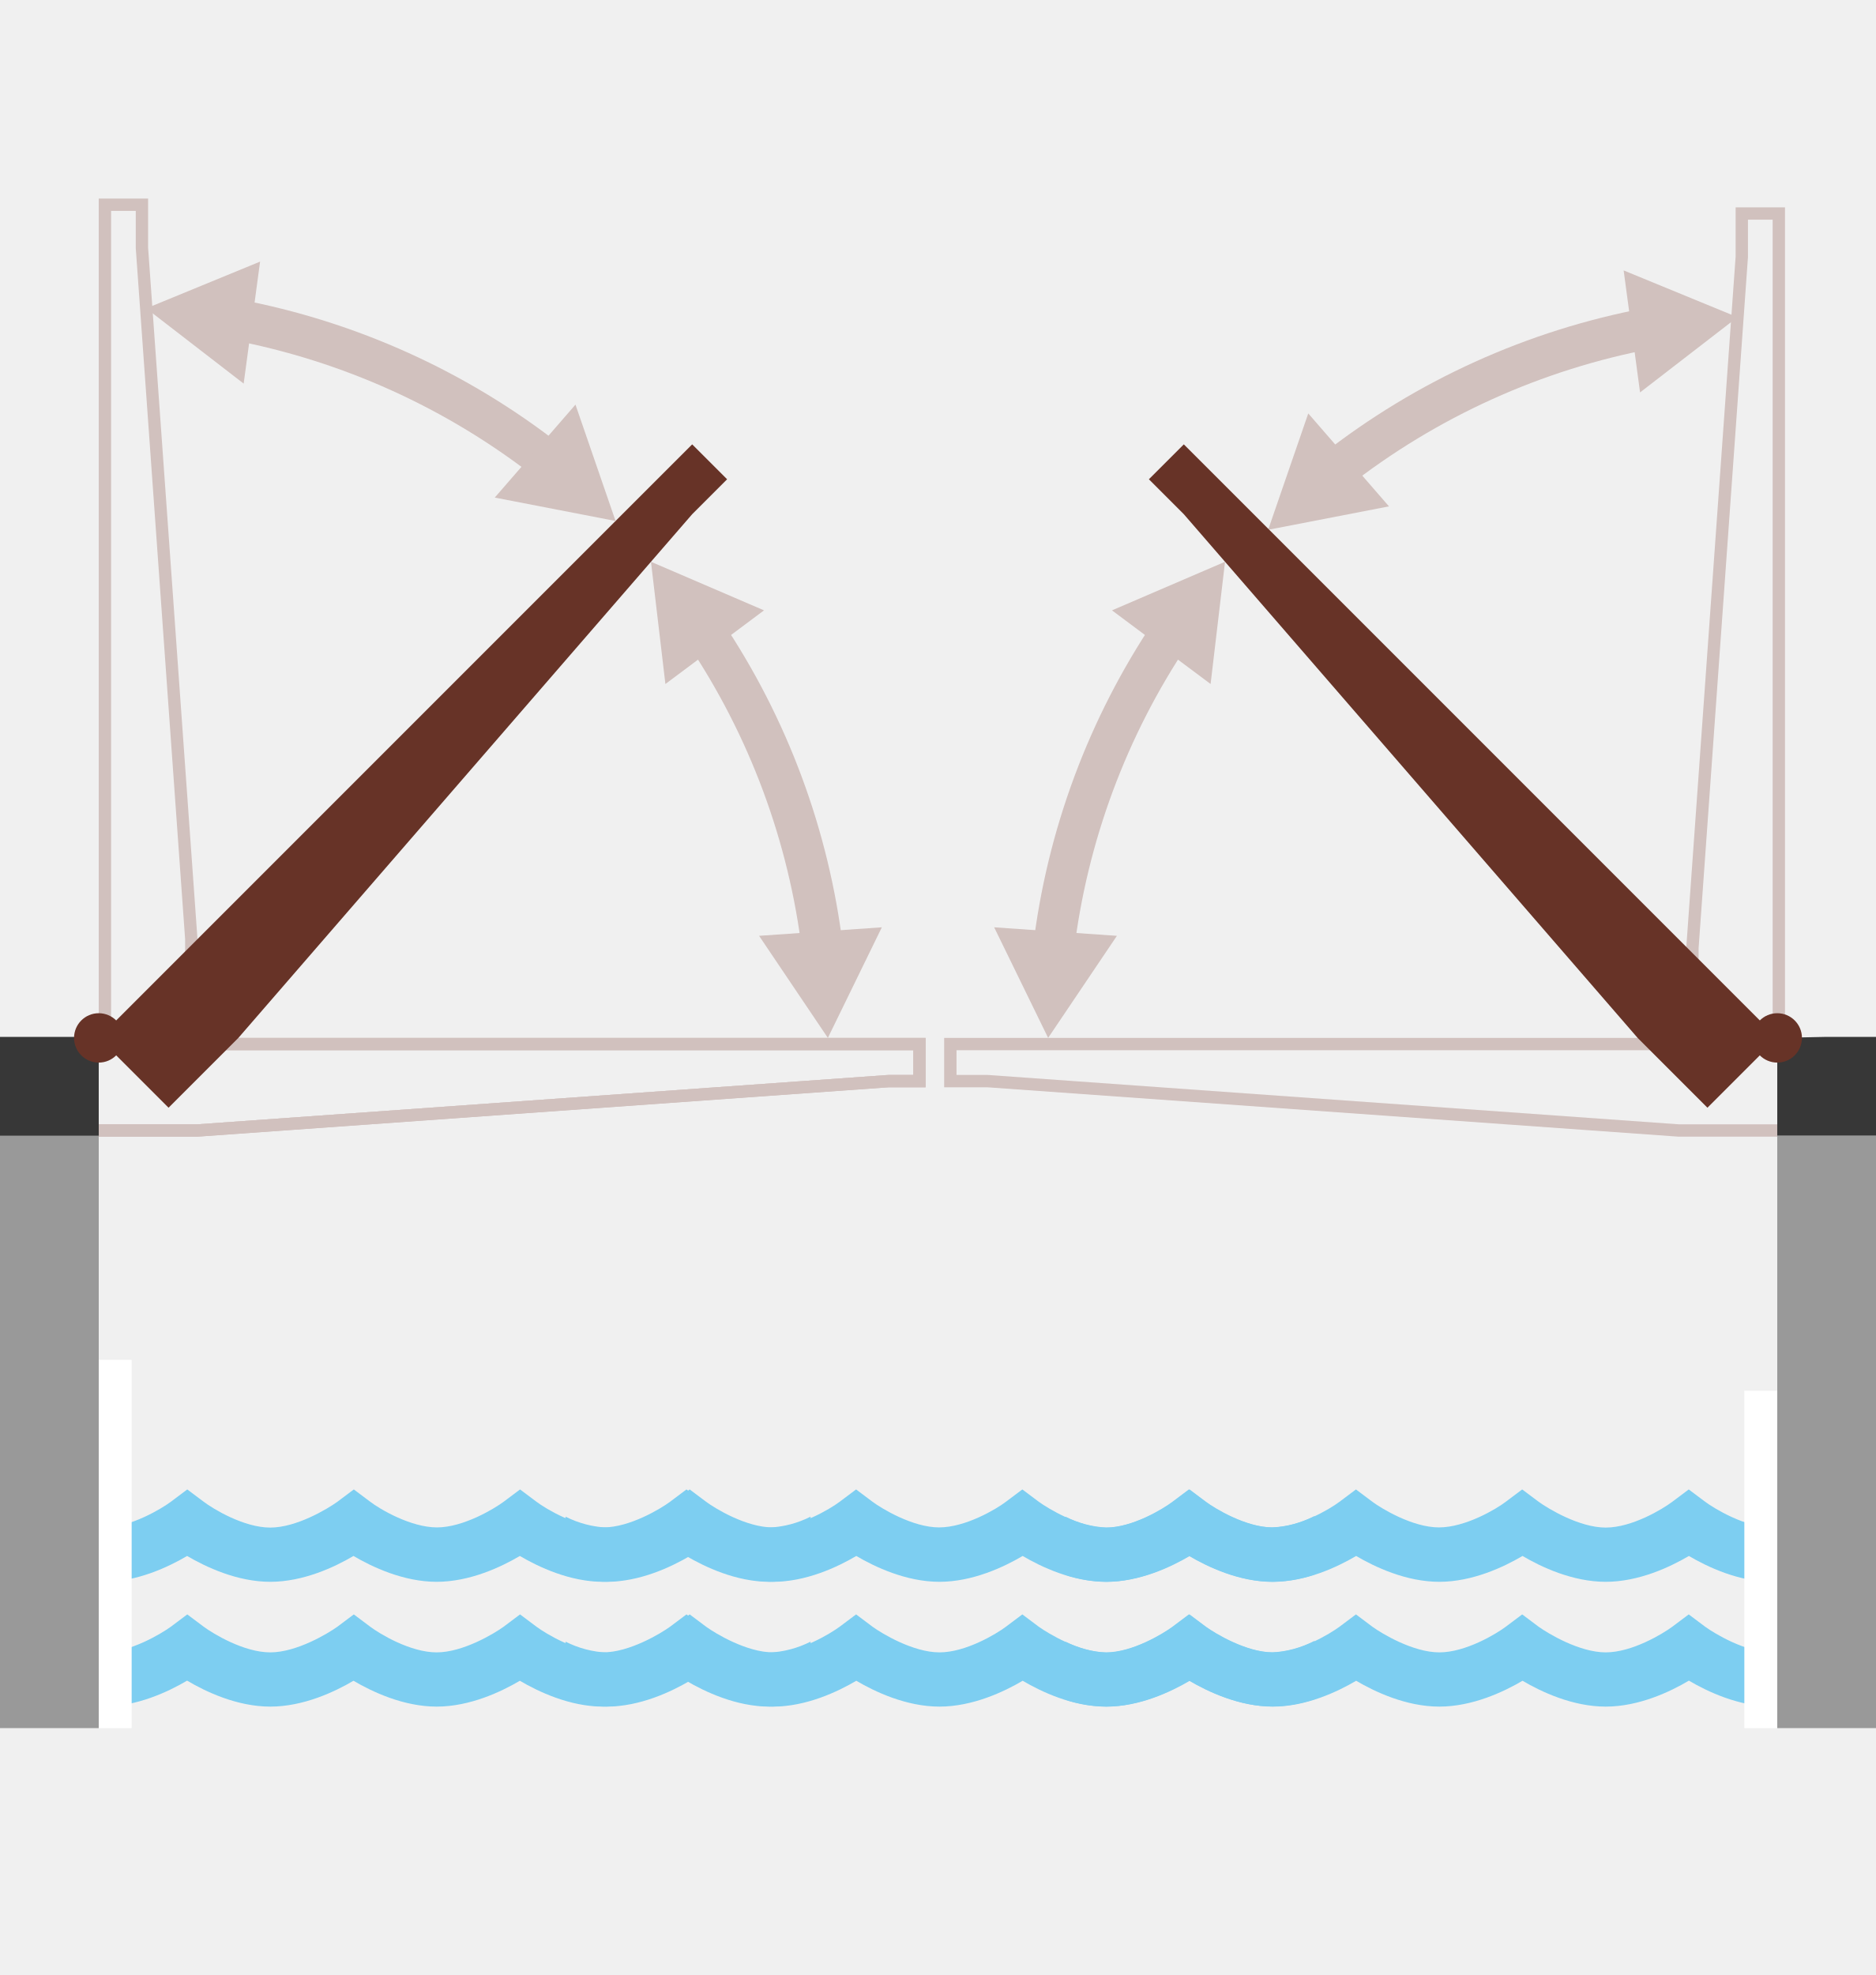
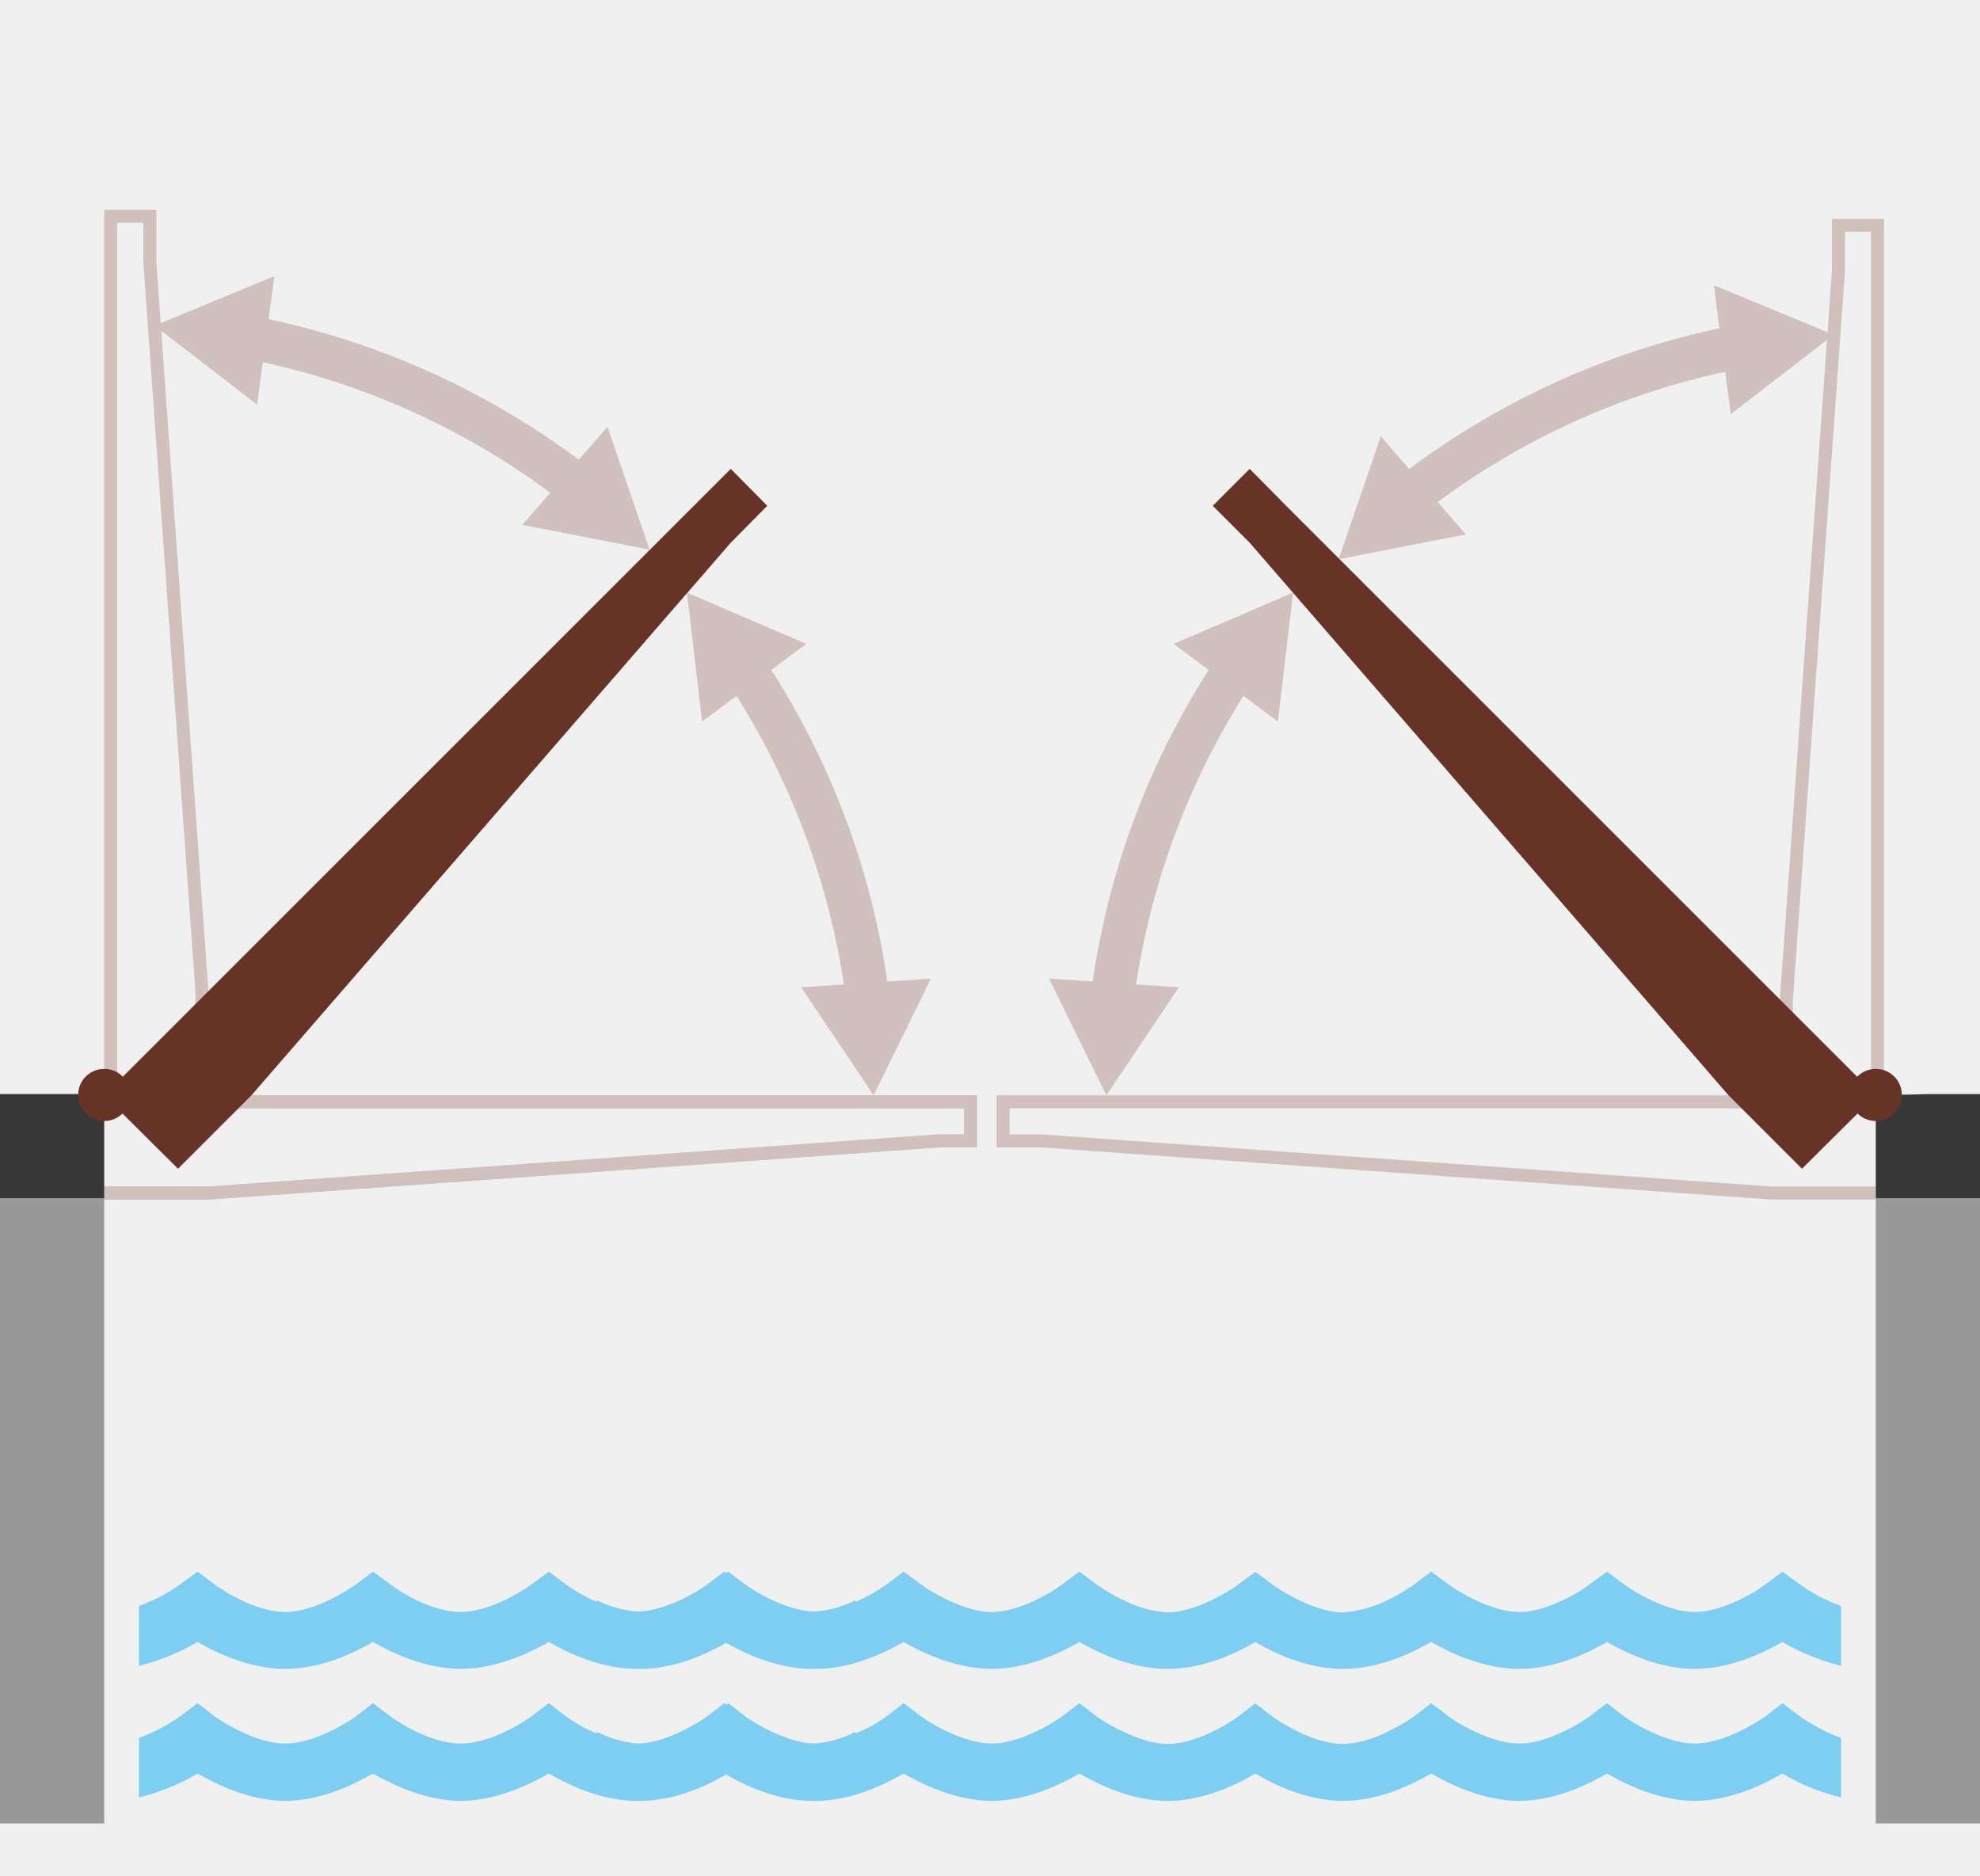
- <svg xmlns="http://www.w3.org/2000/svg" xmlns:xlink="http://www.w3.org/1999/xlink" data-name="Layer 1" height="480" viewBox="0 0 456 480" width="456">
-   <defs>
-     <symbol data-name="golven" id="a" viewBox="0 0 182 52.78">
-       <path d="M155.86 33.37l-4-3-4 3C145.61 35 138 39.6 131.59 39.6s-13.85-4.51-16.18-6.23l-4-3-4 3c-2.24 1.63-9.85 6.23-16.27 6.23S77.29 35.09 75 33.37l-4-3-4 3C64.72 35 57.12 39.6 50.7 39.6s-13.85-4.51-16.18-6.23l-4-3-4 3C24.28 35 16.68 39.6 10.26 39.6A25.17 25.17 0 0 1 0 36.81V51a33.57 33.57 0 0 0 10.26 1.75c8.08 0 15.72-3.63 20.22-6.28 4.52 2.68 12.14 6.31 20.22 6.31s15.72-3.63 20.22-6.28c4.51 2.65 12.14 6.28 20.22 6.28s15.72-3.63 20.22-6.28c4.51 2.65 12.14 6.28 20.22 6.28s15.72-3.63 20.22-6.28c4.51 2.65 12.14 6.28 20.22 6.28a33.33 33.33 0 0 0 10-1.66V37a24.9 24.9 0 0 1-10 2.65c-6.36-.05-13.84-4.56-16.16-6.28zm0-30.37l-4-3-4 3c-2.16 1.62-9.76 6.23-16.18 6.23S117.74 4.76 115.41 3l-4-3-4 3c-2.16 1.62-9.76 6.23-16.18 6.23S77.29 4.76 75 3l-4-3-4 3c-2.28 1.65-9.88 6.27-16.3 6.27S36.85 4.76 34.52 3l-4-3-4 3c-2.16 1.62-9.76 6.23-16.18 6.23A25.17 25.17 0 0 1 0 6.48V20.7a33.57 33.57 0 0 0 10.26 1.75c8.08 0 15.72-3.63 20.22-6.28 4.52 2.65 12.14 6.28 20.22 6.28s15.72-3.63 20.22-6.28c4.51 2.65 12.14 6.28 20.22 6.28s15.72-3.63 20.22-6.28c4.51 2.65 12.14 6.28 20.22 6.28s15.72-3.63 20.22-6.28c4.51 2.65 12.14 6.28 20.22 6.28a33.33 33.33 0 0 0 10-1.66V6.62a24.9 24.9 0 0 1-10 2.65c-6.36 0-13.84-4.51-16.16-6.27z" fill="#7dcef1" />
-     </symbol>
-   </defs>
-   <path d="M432.38 62.39v192h-21v-24l12-168v-10.5h9v10.5z" fill="none" stroke="#d1c1be" stroke-miterlimit="10" stroke-width="3" />
-   <path d="M324.36 114.48A176.88 176.88 0 0 1 401 79.76" fill="none" stroke="#d1c1be" stroke-miterlimit="10" stroke-width="10" />
-   <path d="M337.62 123.07l-29.37 5.69 9.75-28.28 19.62 22.59zm61.03-27.7l23.68-18.28-27.67-11.37 3.99 29.65z" fill="#d1c1be" />
-   <path d="M25.5 60.25v192h21v-24l-12-168v-10.5h-9v10.5z" fill="none" stroke="#d1c1be" stroke-miterlimit="10" stroke-width="3" />
-   <use height="52.78" transform="translate(15 361.99)" width="182" xlink:href="#a" />
-   <use height="52.78" transform="matrix(-1 0 0 1 319.5 361.99)" width="182" xlink:href="#a" />
-   <use height="52.78" transform="matrix(-1 0 0 1 441 361.99)" width="182" xlink:href="#a" />
-   <g data-name="brug onderkant">
-     <path d="M432 276h24v144h-24zM0 252.25h24V420H0z" fill="#999" />
-     <path d="M456 276h-24v-23.75l12-.25h12v24zM0 252h24v24H0z" fill="#373737" />
-     <path d="M24 330.5h8V420h-8zm400 7.5h8v82h-8z" fill="#fff" />
+ <svg xmlns="http://www.w3.org/2000/svg" id="fc0f8451-8081-49e1-9670-46d4bbecabbd" data-name="Layer 1" width="456" height="432" viewBox="0 0 456 432">
+   <g>
+     <polygon points="432.4 62.4 432.4 254.4 411.4 254.4 411.4 230.4 423.4 62.4 423.4 51.9 432.4 51.9 432.4 62.4" fill="none" stroke="#d1c1be" stroke-miterlimit="10" stroke-width="3" />
+     <g>
+       <path d="M327.5,118.4l-6.2-7.9A183.1,183.1,0,0,1,400,74.8l1.9,9.9A172,172,0,0,0,327.5,118.4Z" fill="#d1c1be" />
+       <polygon points="337.6 123.1 308.3 128.8 318 100.5 337.6 123.1" fill="#d1c1be" />
+       <polygon points="398.6 95.4 422.3 77.1 394.7 65.7 398.6 95.4" fill="#d1c1be" />
+     </g>
  </g>
-   <path d="M24 274.75h24l168-12h7.5v-9H24" fill="none" stroke="#d1c1be" stroke-miterlimit="10" stroke-width="3" />
-   <path d="M24 274.75h24l168-12h7.5v-9H24" fill="none" stroke="#d1c1be" stroke-miterlimit="10" stroke-width="3" />
-   <circle cx="24" cy="252.25" fill="#673327" r="6" />
-   <path d="M159.76 116.48L24 252.25l16.97 16.97 16.97-16.97 110.31-127.28 8.49-8.49-8.49-8.48-8.49 8.48z" fill="#673327" />
-   <path d="M171.29 153.65a176.19 176.19 0 0 1 28.65 77.11" fill="none" stroke="#d1c1be" stroke-miterlimit="10" stroke-width="10" />
-   <path d="M161.74 166.24l-3.51-29.71 27.48 11.81-23.97 17.9zm22.77 61.2l16.72 24.81 13.12-26.88-29.84 2.07z" fill="#d1c1be" />
-   <path d="M432 274.75h-24l-168-12h-9v-9h201" fill="none" stroke="#d1c1be" stroke-miterlimit="10" stroke-width="3" />
-   <circle cx="432" cy="252.25" fill="#673327" r="6" />
-   <path d="M296.24 116.48L432 252.25l-16.97 16.97-16.97-16.97-110.31-127.28-8.49-8.49 8.49-8.48 8.49 8.48z" fill="#673327" />
-   <path d="M284.71 153.65a176.19 176.19 0 0 0-28.65 77.11" fill="none" stroke="#d1c1be" stroke-miterlimit="10" stroke-width="10" />
-   <path d="M270.29 148.34l27.48-11.81-3.51 29.71-23.97-17.9zm-28.64 77.03l13.12 26.88 16.72-24.81-29.84-2.07z" fill="#d1c1be" />
-   <path d="M133.52 112.34a176.88 176.88 0 0 0-76.6-34.71" fill="none" stroke="#d1c1be" stroke-miterlimit="10" stroke-width="10" />
-   <path d="M139.88 98.34l9.75 28.28-29.37-5.69 19.62-22.59zM63.22 63.58L35.55 74.95l23.68 18.28 3.99-29.65z" fill="#d1c1be" />
-   <text font-family="sans-serif" font-size="36" text-anchor="middle" x="228" y="468" />
+   <polygon points="25.5 60.3 25.5 252.3 46.5 252.3 46.5 228.3 34.5 60.3 34.5 49.8 25.5 49.8 25.5 60.3" fill="none" stroke="#d1c1be" stroke-miterlimit="10" stroke-width="3" />
+   <polyline points="24 274.8 48 274.8 216 262.8 223.5 262.8 223.5 253.8 216 253.8 24 253.8" fill="none" stroke="#d1c1be" stroke-miterlimit="10" stroke-width="3" />
+   <polyline points="24 274.8 48 274.8 216 262.8 223.5 262.8 223.5 253.8 216 253.8 24 253.8" fill="none" stroke="#d1c1be" stroke-miterlimit="10" stroke-width="3" />
+   <g>
+     <path d="M195,231.4a173.6,173.6,0,0,0-27.9-75l8.3-5.5a181.2,181.2,0,0,1,29.5,79.3Z" fill="#d1c1be" />
+     <polygon points="161.7 166.2 158.2 136.5 185.7 148.3 161.7 166.2" fill="#d1c1be" />
+     <polygon points="184.5 227.4 201.2 252.3 214.4 225.4 184.5 227.4" fill="#d1c1be" />
+   </g>
+   <polyline points="432 274.8 408 274.8 240 262.8 231 262.8 231 253.8 240 253.8 432 253.8" fill="none" stroke="#d1c1be" stroke-miterlimit="10" stroke-width="3" />
+   <g>
+     <path d="M261,231.4l-9.9-1.2a181.2,181.2,0,0,1,29.5-79.3l8.3,5.5A173.6,173.6,0,0,0,261,231.4Z" fill="#d1c1be" />
+     <polygon points="270.3 148.3 297.8 136.5 294.3 166.2 270.3 148.3" fill="#d1c1be" />
+     <polygon points="241.6 225.4 254.8 252.3 271.5 227.4 241.6 225.4" fill="#d1c1be" />
+   </g>
+   <g>
+     <path d="M130.4,116.3A173.3,173.3,0,0,0,56,82.5l1.8-9.8a183.5,183.5,0,0,1,78.8,35.7Z" fill="#d1c1be" />
+     <polygon points="139.9 98.3 149.6 126.6 120.3 120.9 139.9 98.3" fill="#d1c1be" />
+     <polygon points="63.2 63.6 35.6 75 59.2 93.2 63.2 63.6" fill="#d1c1be" />
+   </g>
+   <rect x="432" y="276" width="24" height="144" fill="#999" />
+   <rect y="276" width="24" height="144" fill="#999" />
+   <polygon points="456 276 444 276 432 276 432 264 432 252.3 444 252 456 252 456 264 456 276" fill="#373737" />
+   <rect y="252" width="24" height="24" fill="#373737" />
+   <path d="M424,400.3a42.6,42.6,0,0,1-9.4-4.9l-4.1-3.1-4,3.1c-2.4,1.7-9.8,6.2-16.2,6.2s-14-4.6-16.2-6.2l-4-3.1-4.1,3.1c-2.3,1.7-9.8,6.2-16.1,6.2s-14.1-4.6-16.2-6.2l-4.1-3.1-4,3.1a44.2,44.2,0,0,1-6.1,3.5h0a24.7,24.7,0,0,1-10.2,2.8c-6.4,0-13.9-4.6-16.1-6.2l-4-3.1H289l-4,3.1c-2.3,1.7-9.8,6.2-16.1,6.2-3.3,0-6.9-1.3-9.9-2.7h0a38.9,38.9,0,0,1-6.4-3.6l-4-3.1-4.1,3.1c-2.3,1.7-9.8,6.2-16.1,6.2s-14.1-4.6-16.2-6.2l-4.1-3.1-4,3.1a34.7,34.7,0,0,1-7.1,3.9v-.4a24.6,24.6,0,0,1-9.5,2.7c-6.4-.2-13.7-4.7-15.8-6.2l-4-3.1-.5.4-.4-.4-4,3.1c-2.1,1.5-9.4,6-15.8,6.2a24.6,24.6,0,0,1-9.5-2.7v.4a34.7,34.7,0,0,1-7.1-3.9l-4-3.1-4.1,3.1c-2.1,1.6-9.7,6.2-16.2,6.2s-13.8-4.5-16.1-6.2l-4.1-3.1-4,3.1c-2.2,1.6-9.8,6.2-16.2,6.2s-13.8-4.5-16.2-6.2l-4-3.1-4.1,3.1a42.6,42.6,0,0,1-9.4,4.9V414a47.8,47.8,0,0,0,13.5-5.5c4.5,2.6,12.1,6.3,20.2,6.3s15.7-3.7,20.2-6.3c4.5,2.6,12.2,6.3,20.2,6.3s15.8-3.7,20.3-6.3c4.5,2.6,12.1,6.3,20.2,6.3h.9c7.8,0,15.2-3.4,19.7-6.1,4.6,2.7,12,6.1,19.8,6.1h.9c8.1,0,15.7-3.7,20.2-6.3,4.5,2.6,12.2,6.3,20.3,6.3s15.7-3.7,20.2-6.3c4.5,2.6,12.1,6.3,20.2,6.3h.2c8,0,15.6-3.6,20.1-6.3,4.5,2.7,12.1,6.3,20.1,6.3h.2c8.1,0,15.7-3.7,20.2-6.3,4.5,2.6,12.2,6.3,20.3,6.3s15.7-3.7,20.2-6.3c4.5,2.6,12.1,6.3,20.2,6.3s15.7-3.7,20.2-6.3A47.8,47.8,0,0,0,424,414Z" fill="#7dcef1" />
+   <path d="M424,369.9a38.6,38.6,0,0,1-9.4-4.9l-4.1-3-4,3c-2.4,1.8-9.8,6.3-16.2,6.3s-14-4.7-16.2-6.3l-4-3-4.1,3c-2.3,1.8-9.8,6.3-16.1,6.3s-14.1-4.7-16.2-6.3l-4.1-3-4,3a42.5,42.5,0,0,1-6.1,3.6h0a28.2,28.2,0,0,1-10.2,2.8c-6.4-.1-13.9-4.7-16.1-6.3l-4-3H289l-4,3c-2.3,1.7-9.8,6.2-16.1,6.3a26.6,26.6,0,0,1-9.9-2.7h0a37.7,37.7,0,0,1-6.4-3.7l-4-3-4.1,3c-2.3,1.8-9.8,6.3-16.1,6.3s-14.1-4.7-16.2-6.3l-4.1-3-4,3a39.3,39.3,0,0,1-7.1,4v-.4a24.5,24.5,0,0,1-9.5,2.6c-6.4-.2-13.7-4.6-15.8-6.2l-4-3-.5.3-.4-.3-4,3c-2.1,1.6-9.4,6-15.8,6.2a24.5,24.5,0,0,1-9.5-2.6v.4a39.3,39.3,0,0,1-7.1-4l-4-3-4.1,3c-2.1,1.6-9.7,6.3-16.2,6.3S92.3,366.8,90,365l-4.1-3-4,3c-2.2,1.6-9.8,6.3-16.2,6.3s-13.8-4.5-16.2-6.3l-4-3-4.1,3a38.6,38.6,0,0,1-9.4,4.9v13.8a50.9,50.9,0,0,0,13.5-5.5c4.5,2.6,12.1,6.2,20.2,6.2s15.7-3.6,20.2-6.2c4.5,2.6,12.2,6.2,20.2,6.2s15.8-3.6,20.3-6.2c4.5,2.6,12.1,6.2,20.2,6.2h.9c7.8,0,15.2-3.4,19.7-6,4.6,2.6,12,6,19.8,6h.9c8.1,0,15.7-3.6,20.2-6.2,4.5,2.6,12.2,6.2,20.3,6.2s15.7-3.6,20.2-6.2c4.5,2.6,12.1,6.2,20.2,6.2h.2c8,0,15.6-3.5,20.1-6.2,4.5,2.7,12.1,6.2,20.1,6.2h.2c8.1,0,15.7-3.6,20.2-6.2,4.5,2.6,12.2,6.2,20.3,6.2s15.7-3.6,20.2-6.2c4.5,2.6,12.1,6.2,20.2,6.2s15.7-3.6,20.2-6.2a50.9,50.9,0,0,0,13.5,5.5Z" fill="#7dcef1" />
+   <circle cx="24" cy="252.2" r="6" fill="#673327" />
+   <polygon points="159.8 116.5 24 252.3 41 269.2 57.9 252.3 168.3 125 176.7 116.5 168.3 108 159.8 116.5" fill="#673327" />
+   <circle cx="432" cy="252.2" r="6" fill="#673327" />
+   <polygon points="296.2 116.5 432 252.3 415 269.2 398.1 252.3 287.8 125 279.3 116.5 287.8 108 296.2 116.5" fill="#673327" />
</svg>
